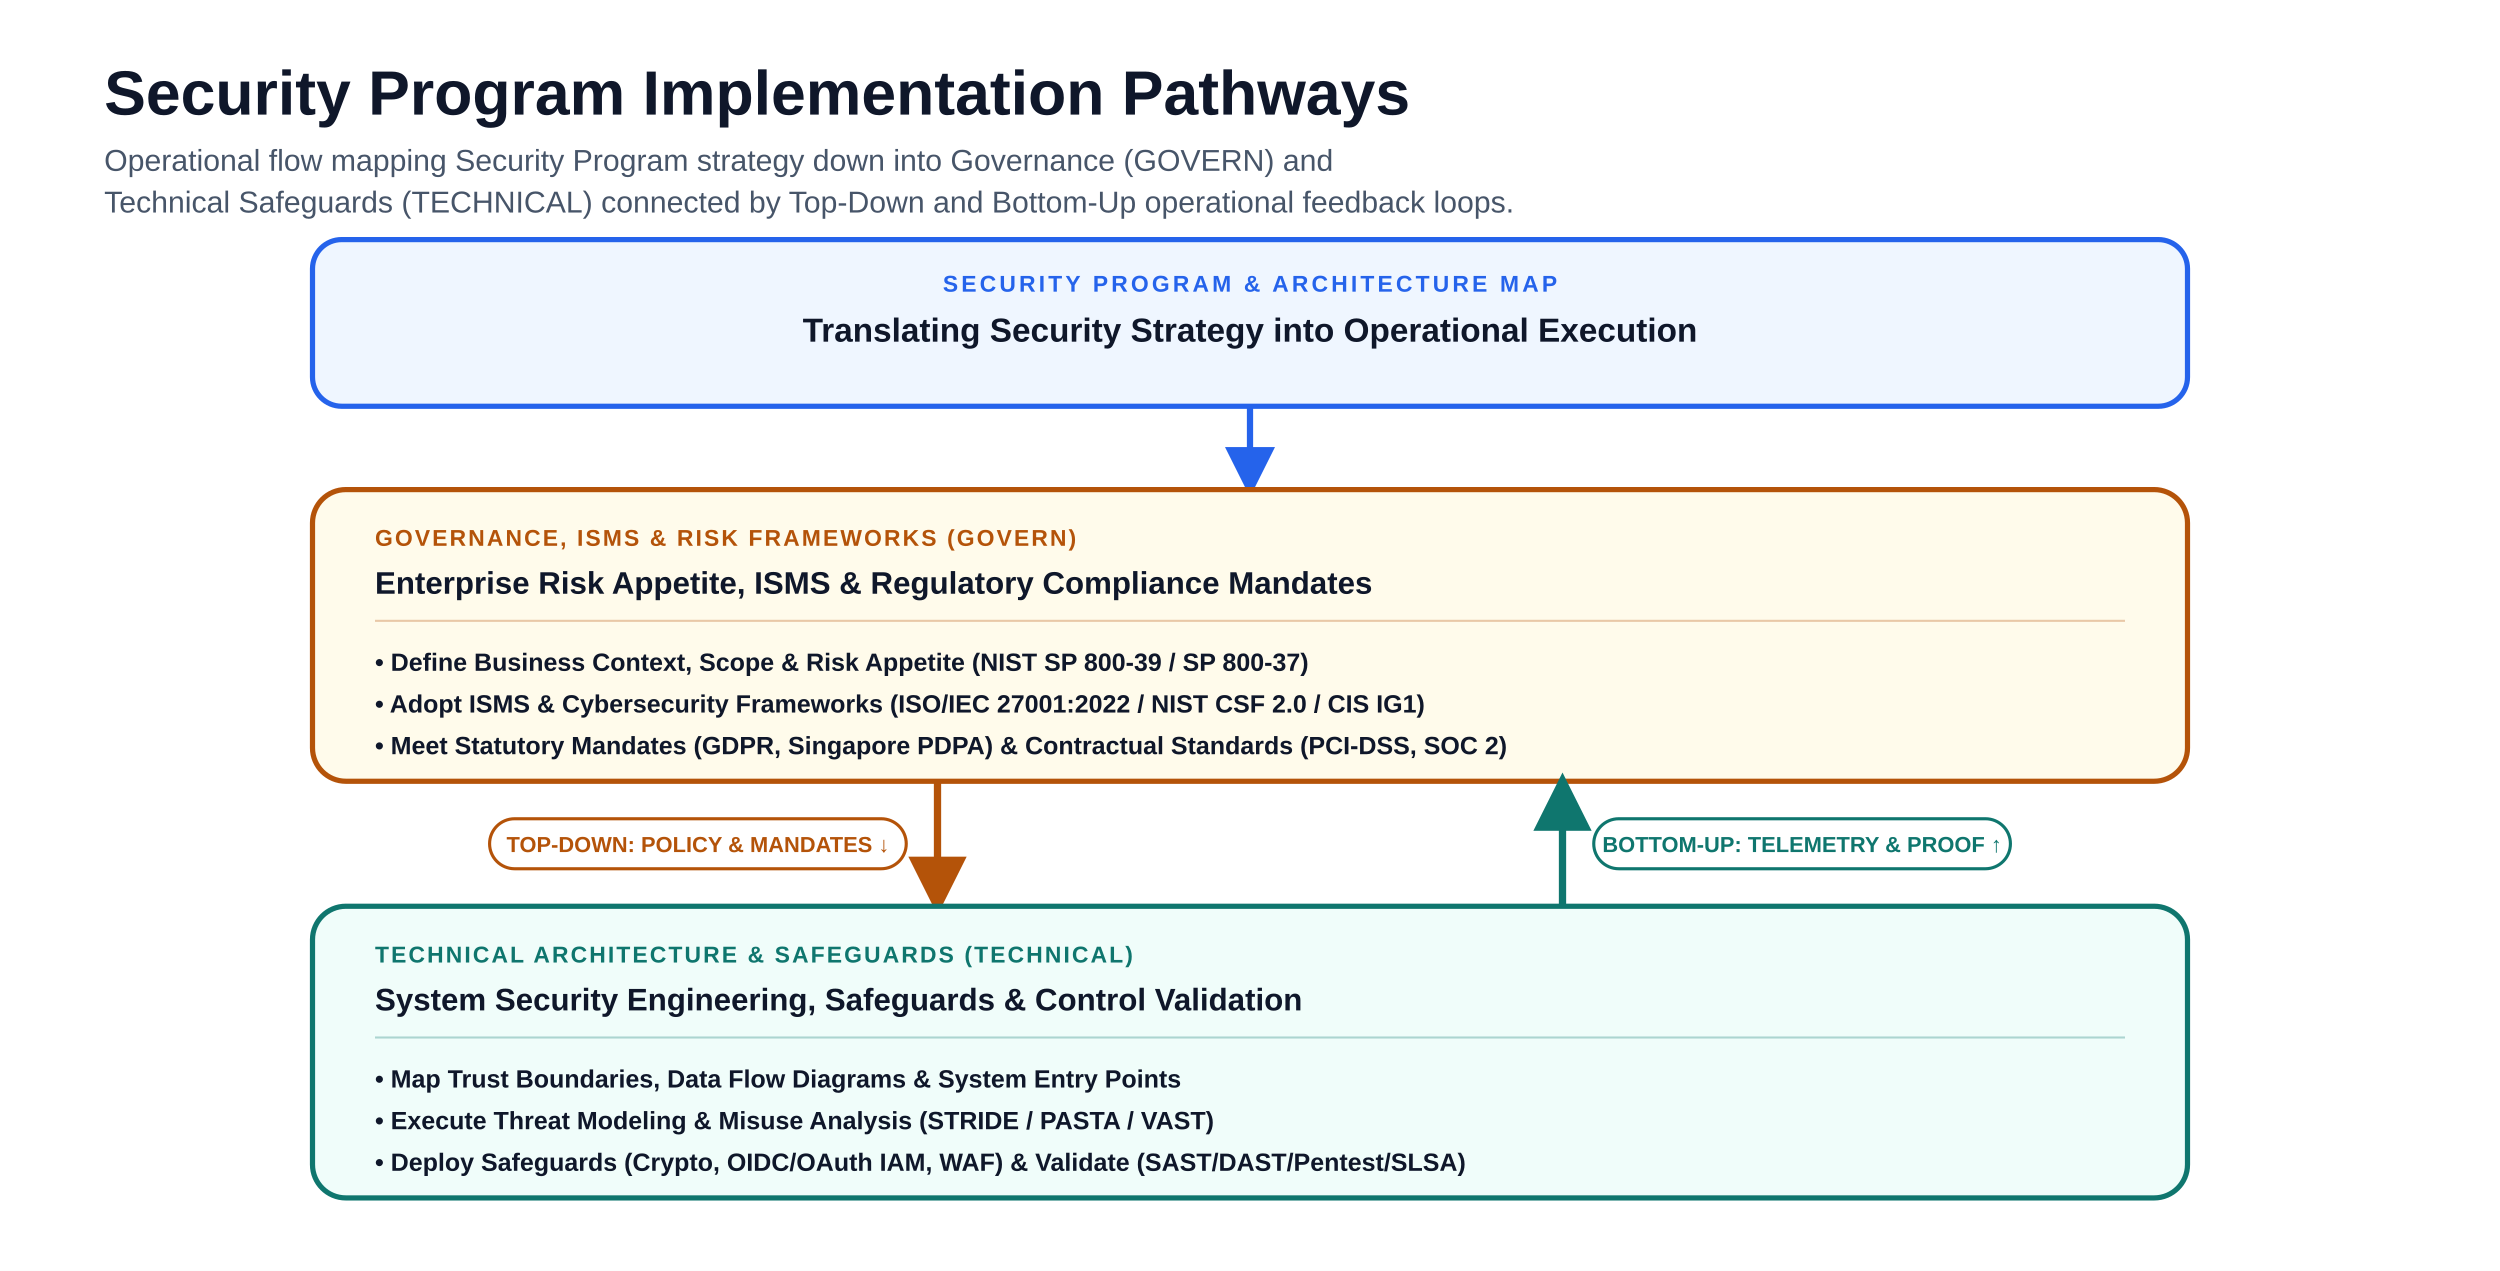
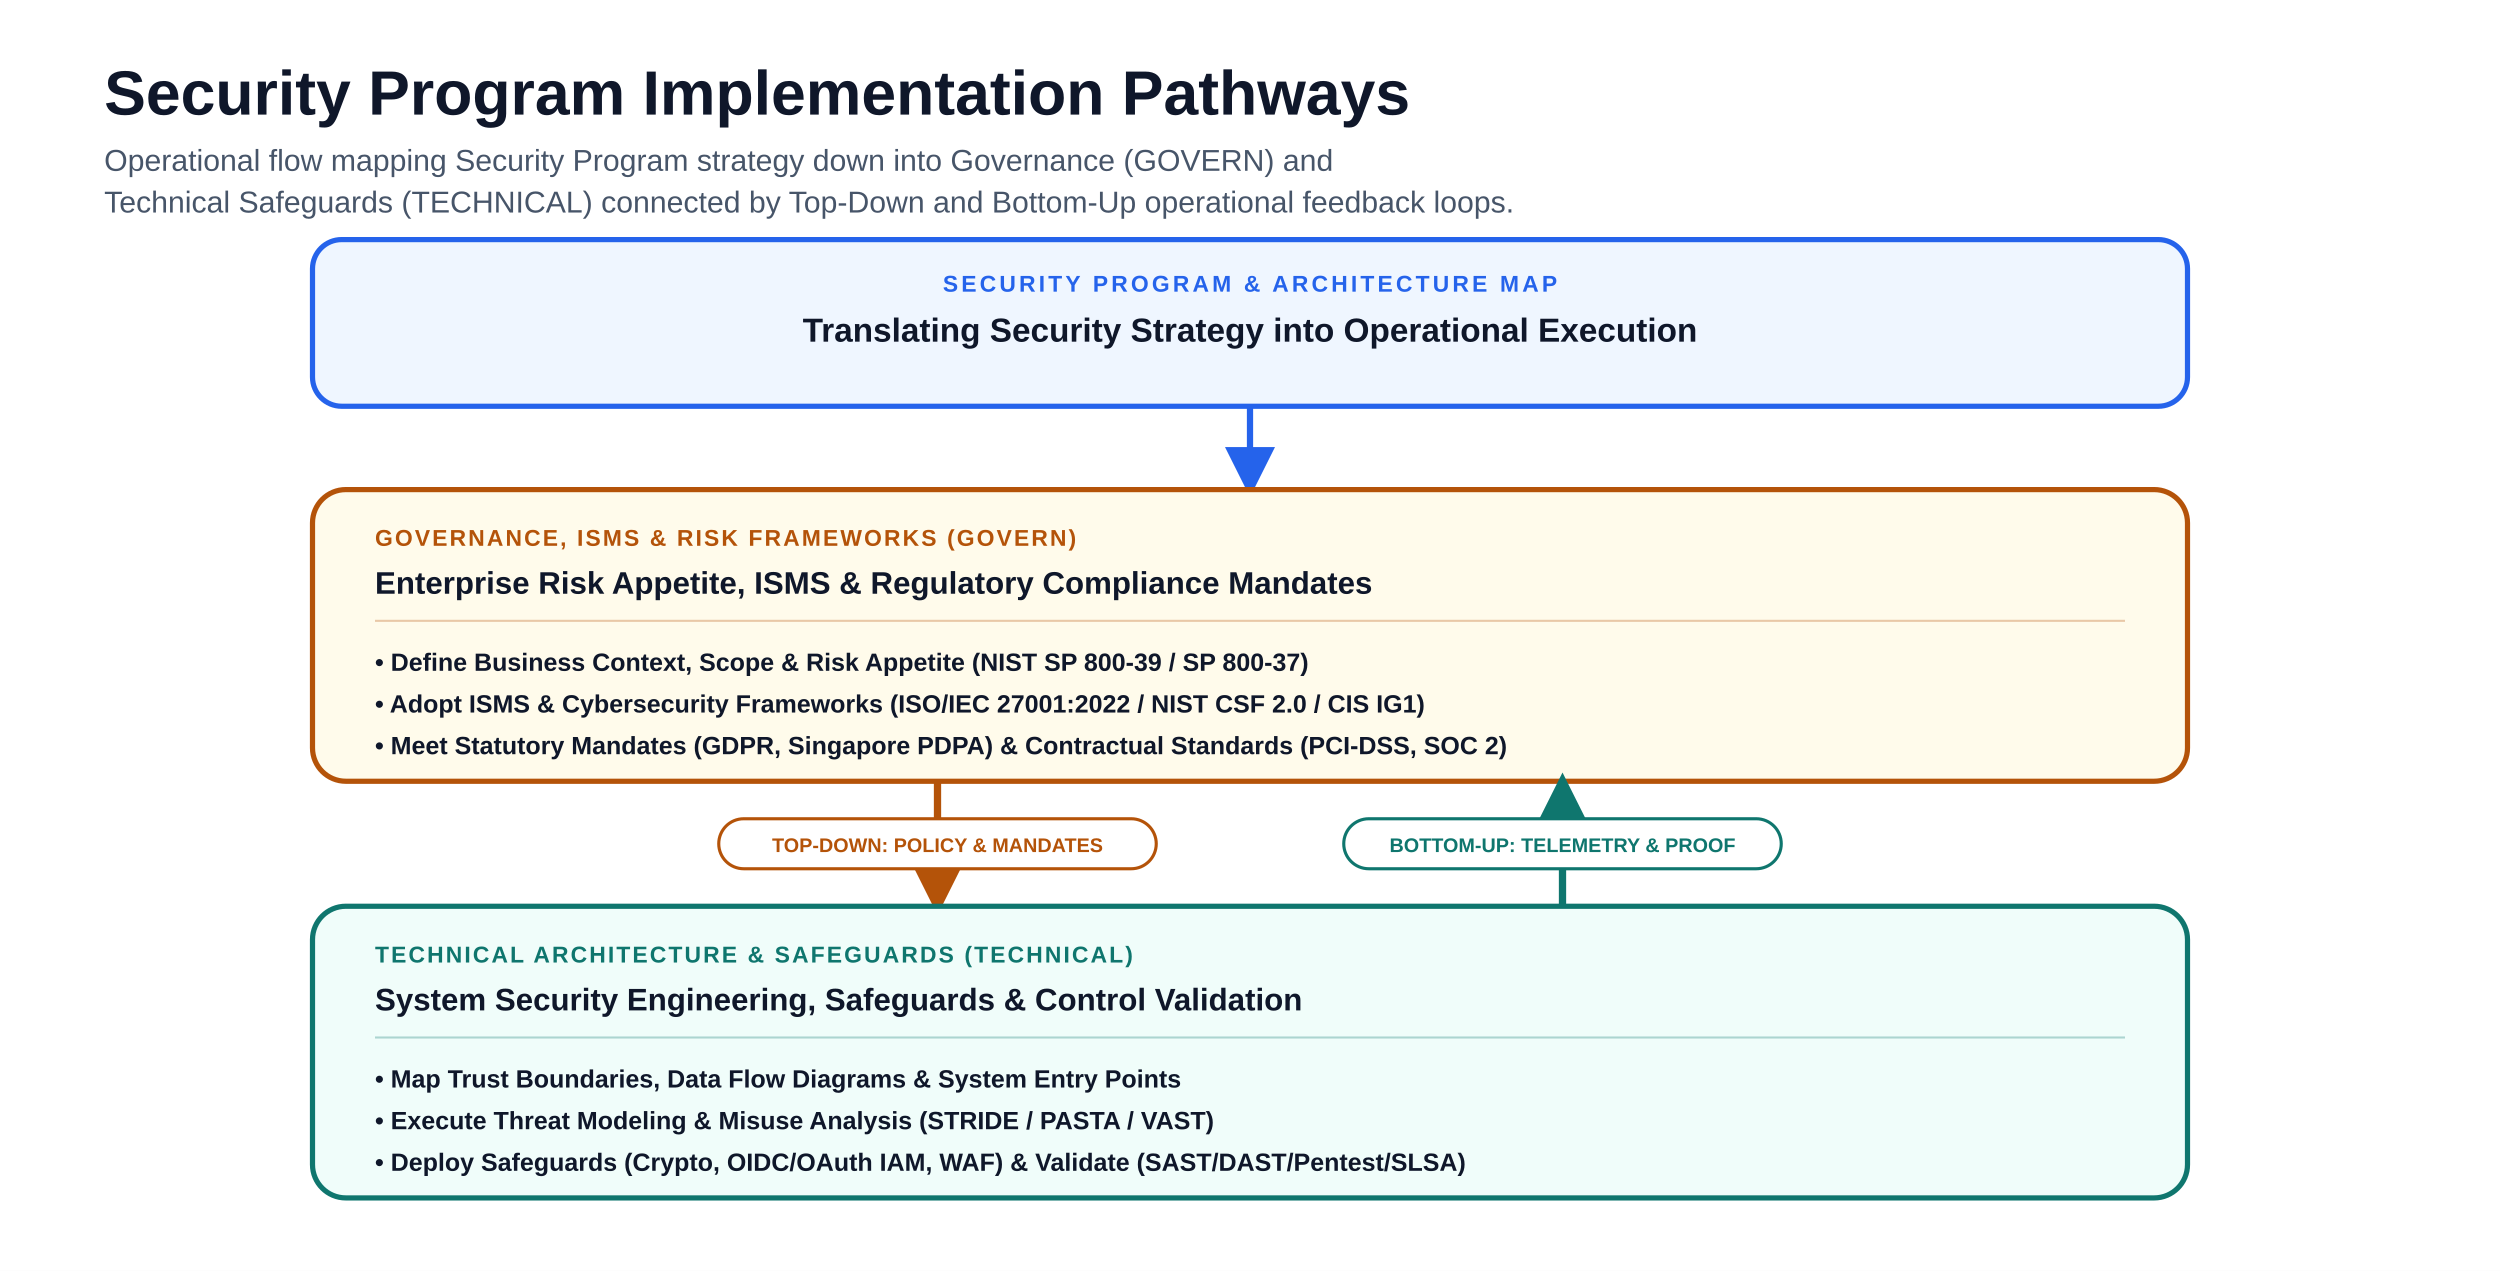
<svg xmlns="http://www.w3.org/2000/svg" viewBox="0 0 1200 610" font-family="-apple-system, BlinkMacSystemFont, 'Segoe UI', Arial, sans-serif" role="img" aria-labelledby="title description">
  <rect width="1200" height="610" fill="#ffffff" />
  <defs>
    <marker id="arrow" viewBox="0 0 10 10" refX="8.5" refY="5" markerWidth="8" markerHeight="8" orient="auto">
      <path d="M0 0 L10 5 L0 10Z" fill="#94a3b8" />
    </marker>
    <marker id="arrow-reverse" viewBox="0 0 10 10" refX="1.5" refY="5" markerWidth="8" markerHeight="8" orient="auto">
      <path d="M10 0 L0 5 L10 10Z" fill="#94a3b8" />
    </marker>
    <marker id="arrow-blue" viewBox="0 0 10 10" refX="8.5" refY="5" markerWidth="8" markerHeight="8" orient="auto">
      <path d="M0 0 L10 5 L0 10Z" fill="#2563eb" />
    </marker>
    <marker id="arrow-teal" viewBox="0 0 10 10" refX="8.5" refY="5" markerWidth="8" markerHeight="8" orient="auto">
      <path d="M0 0 L10 5 L0 10Z" fill="#0f766e" />
    </marker>
    <marker id="arrow-amber" viewBox="0 0 10 10" refX="8.5" refY="5" markerWidth="8" markerHeight="8" orient="auto">
      <path d="M0 0 L10 5 L0 10Z" fill="#b45309" />
    </marker>
    <marker id="arrow-violet" viewBox="0 0 10 10" refX="8.5" refY="5" markerWidth="8" markerHeight="8" orient="auto">
      <path d="M0 0 L10 5 L0 10Z" fill="#7c3aed" />
    </marker>
    <marker id="arrow-red" viewBox="0 0 10 10" refX="8.5" refY="5" markerWidth="8" markerHeight="8" orient="auto">
      <path d="M0 0 L10 5 L0 10Z" fill="#b91c1c" />
    </marker>
  </defs>
  <text x="50" y="55" font-size="30" font-weight="850" fill="#0f172a">Security Program Implementation Pathways</text>
  <text x="50" y="82" font-size="14.5" fill="#475569">Operational flow mapping Security Program strategy down into Governance (GOVERN) and</text>
  <text x="50" y="102" font-size="14.5" fill="#475569">Technical Safeguards (TECHNICAL) connected by Top-Down and Bottom-Up operational feedback loops.</text>
  <rect x="150" y="115" width="900" height="80" rx="14" fill="#eff6ff" stroke="#2563eb" stroke-width="2.5" />
  <text x="600" y="140" text-anchor="middle" font-size="11" font-weight="900" letter-spacing="1.5" fill="#2563eb">SECURITY PROGRAM &amp; ARCHITECTURE MAP</text>
  <text x="600" y="164" text-anchor="middle" font-size="16" font-weight="800" fill="#0f172a">Translating Security Strategy into Operational Execution</text>
  <path d="M 600 195 L 600 235" fill="none" stroke="#2563eb" stroke-width="3" marker-end="url(#arrow-blue)" />
  <rect x="150" y="235" width="900" height="140" rx="16" fill="#fffbeb" stroke="#b45309" stroke-width="2.5" />
  <text x="180" y="262" font-size="11" font-weight="900" letter-spacing="1" fill="#b45309">GOVERNANCE, ISMS &amp; RISK FRAMEWORKS (GOVERN)</text>
  <text x="180" y="285" font-size="15" font-weight="800" fill="#0f172a">Enterprise Risk Appetite, ISMS &amp; Regulatory Compliance Mandates</text>
  <line x1="180" y1="298" x2="1020" y2="298" stroke="#b45309" stroke-opacity="0.3" stroke-width="1" />
  <text x="180" y="322" font-size="12" font-weight="600" fill="#0f172a">• Define Business Context, Scope &amp; Risk Appetite (NIST SP 800-39 / SP 800-37)</text>
  <text x="180" y="342" font-size="12" font-weight="600" fill="#0f172a">• Adopt ISMS &amp; Cybersecurity Frameworks (ISO/IEC 27001:2022 / NIST CSF 2.0 / CIS IG1)</text>
  <text x="180" y="362" font-size="12" font-weight="600" fill="#0f172a">• Meet Statutory Mandates (GDPR, Singapore PDPA) &amp; Contractual Standards (PCI-DSS, SOC 2)</text>
  <path d="M 450 375 L 450 435" fill="none" stroke="#b45309" stroke-width="3.5" marker-end="url(#arrow-amber)" />
-   <rect x="235" y="393" width="200" height="24" rx="12" fill="#ffffff" stroke="#b45309" stroke-width="1.5" />
-   <text x="335" y="409" text-anchor="middle" font-size="10.5" font-weight="900" fill="#b45309">TOP-DOWN: POLICY &amp; MANDATES ↓</text>
+   <rect x="345" y="393" width="210" height="24" rx="12" fill="#ffffff" stroke="#b45309" stroke-width="1.5" />
+   <text x="450" y="409" text-anchor="middle" font-size="9.5" font-weight="900" fill="#b45309">TOP-DOWN: POLICY &amp; MANDATES</text>
  <path d="M 750 435 L 750 375" fill="none" stroke="#0f766e" stroke-width="3.5" marker-end="url(#arrow-teal)" />
-   <rect x="765" y="393" width="200" height="24" rx="12" fill="#ffffff" stroke="#0f766e" stroke-width="1.5" />
-   <text x="865" y="409" text-anchor="middle" font-size="10.5" font-weight="900" fill="#0f766e">BOTTOM-UP: TELEMETRY &amp; PROOF ↑</text>
+   <rect x="645" y="393" width="210" height="24" rx="12" fill="#ffffff" stroke="#0f766e" stroke-width="1.5" />
+   <text x="750" y="409" text-anchor="middle" font-size="9.5" font-weight="900" fill="#0f766e">BOTTOM-UP: TELEMETRY &amp; PROOF</text>
  <rect x="150" y="435" width="900" height="140" rx="16" fill="#f0fdfa" stroke="#0f766e" stroke-width="2.5" />
  <text x="180" y="462" font-size="11" font-weight="900" letter-spacing="1" fill="#0f766e">TECHNICAL ARCHITECTURE &amp; SAFEGUARDS (TECHNICAL)</text>
  <text x="180" y="485" font-size="15" font-weight="800" fill="#0f172a">System Security Engineering, Safeguards &amp; Control Validation</text>
  <line x1="180" y1="498" x2="1020" y2="498" stroke="#0f766e" stroke-opacity="0.3" stroke-width="1" />
  <text x="180" y="522" font-size="12" font-weight="600" fill="#0f172a">• Map Trust Boundaries, Data Flow Diagrams &amp; System Entry Points</text>
  <text x="180" y="542" font-size="12" font-weight="600" fill="#0f172a">• Execute Threat Modeling &amp; Misuse Analysis (STRIDE / PASTA / VAST)</text>
  <text x="180" y="562" font-size="12" font-weight="600" fill="#0f172a">• Deploy Safeguards (Crypto, OIDC/OAuth IAM, WAF) &amp; Validate (SAST/DAST/Pentest/SLSA)</text>
</svg>
